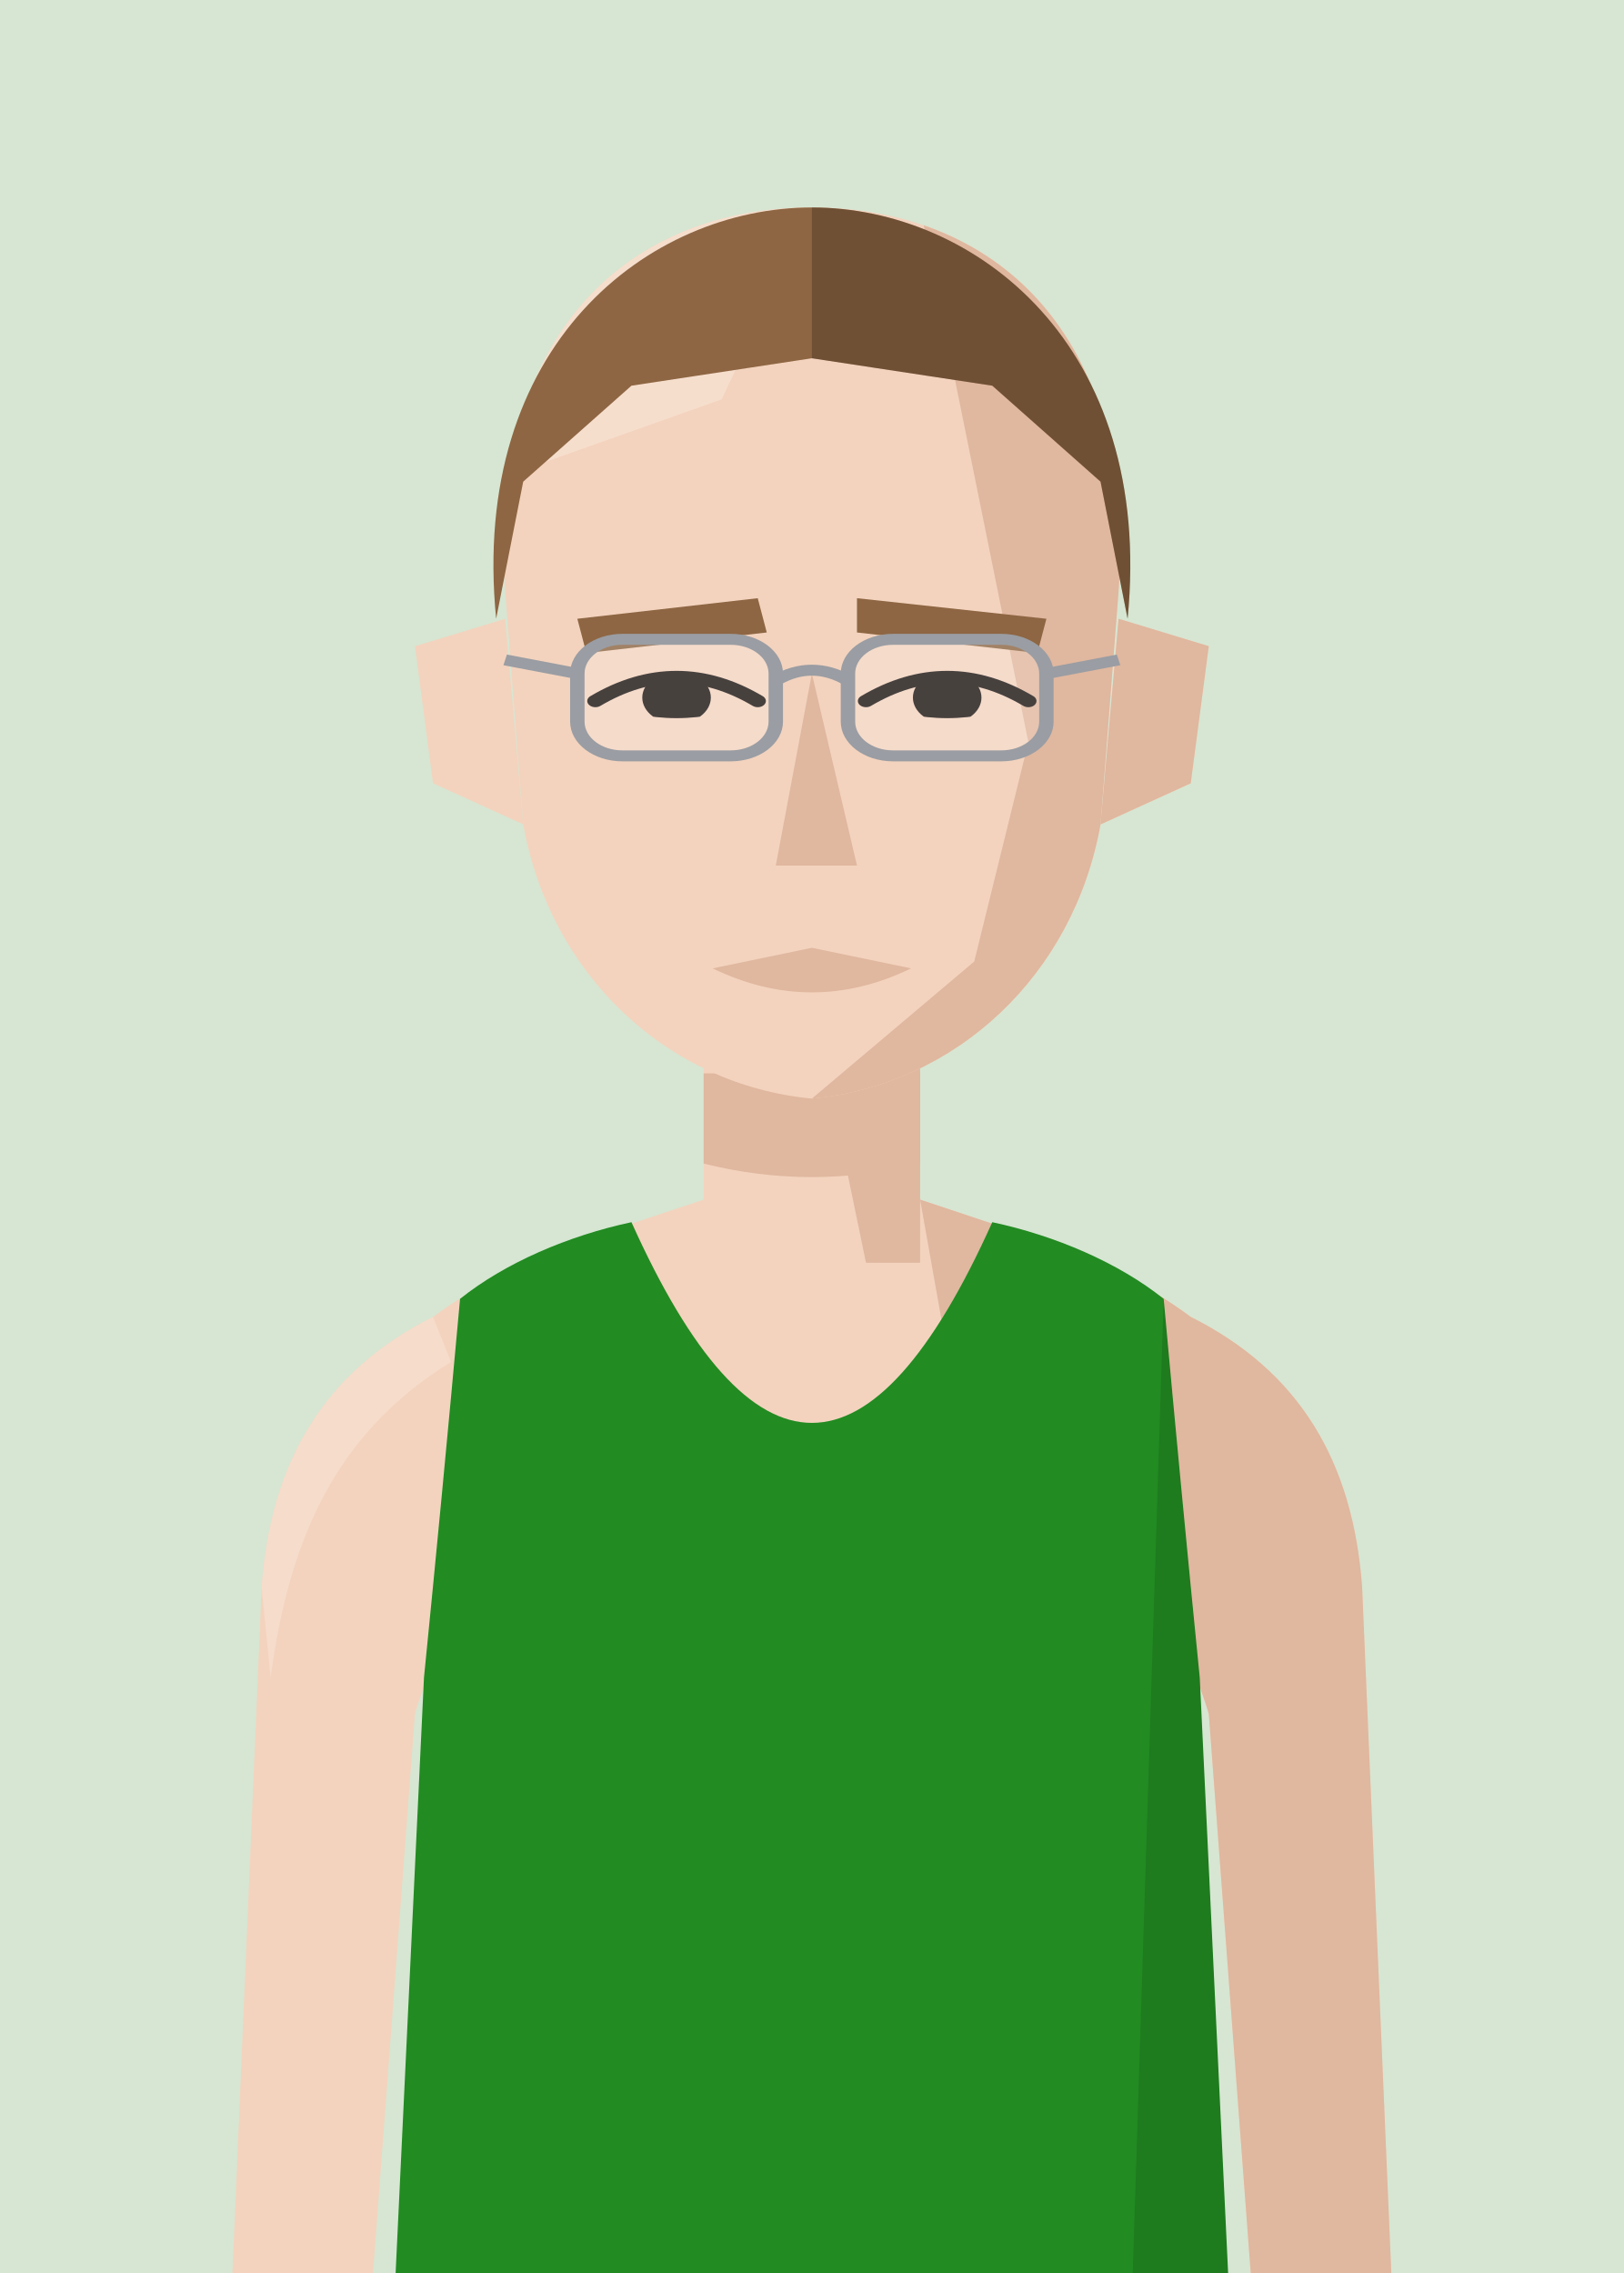
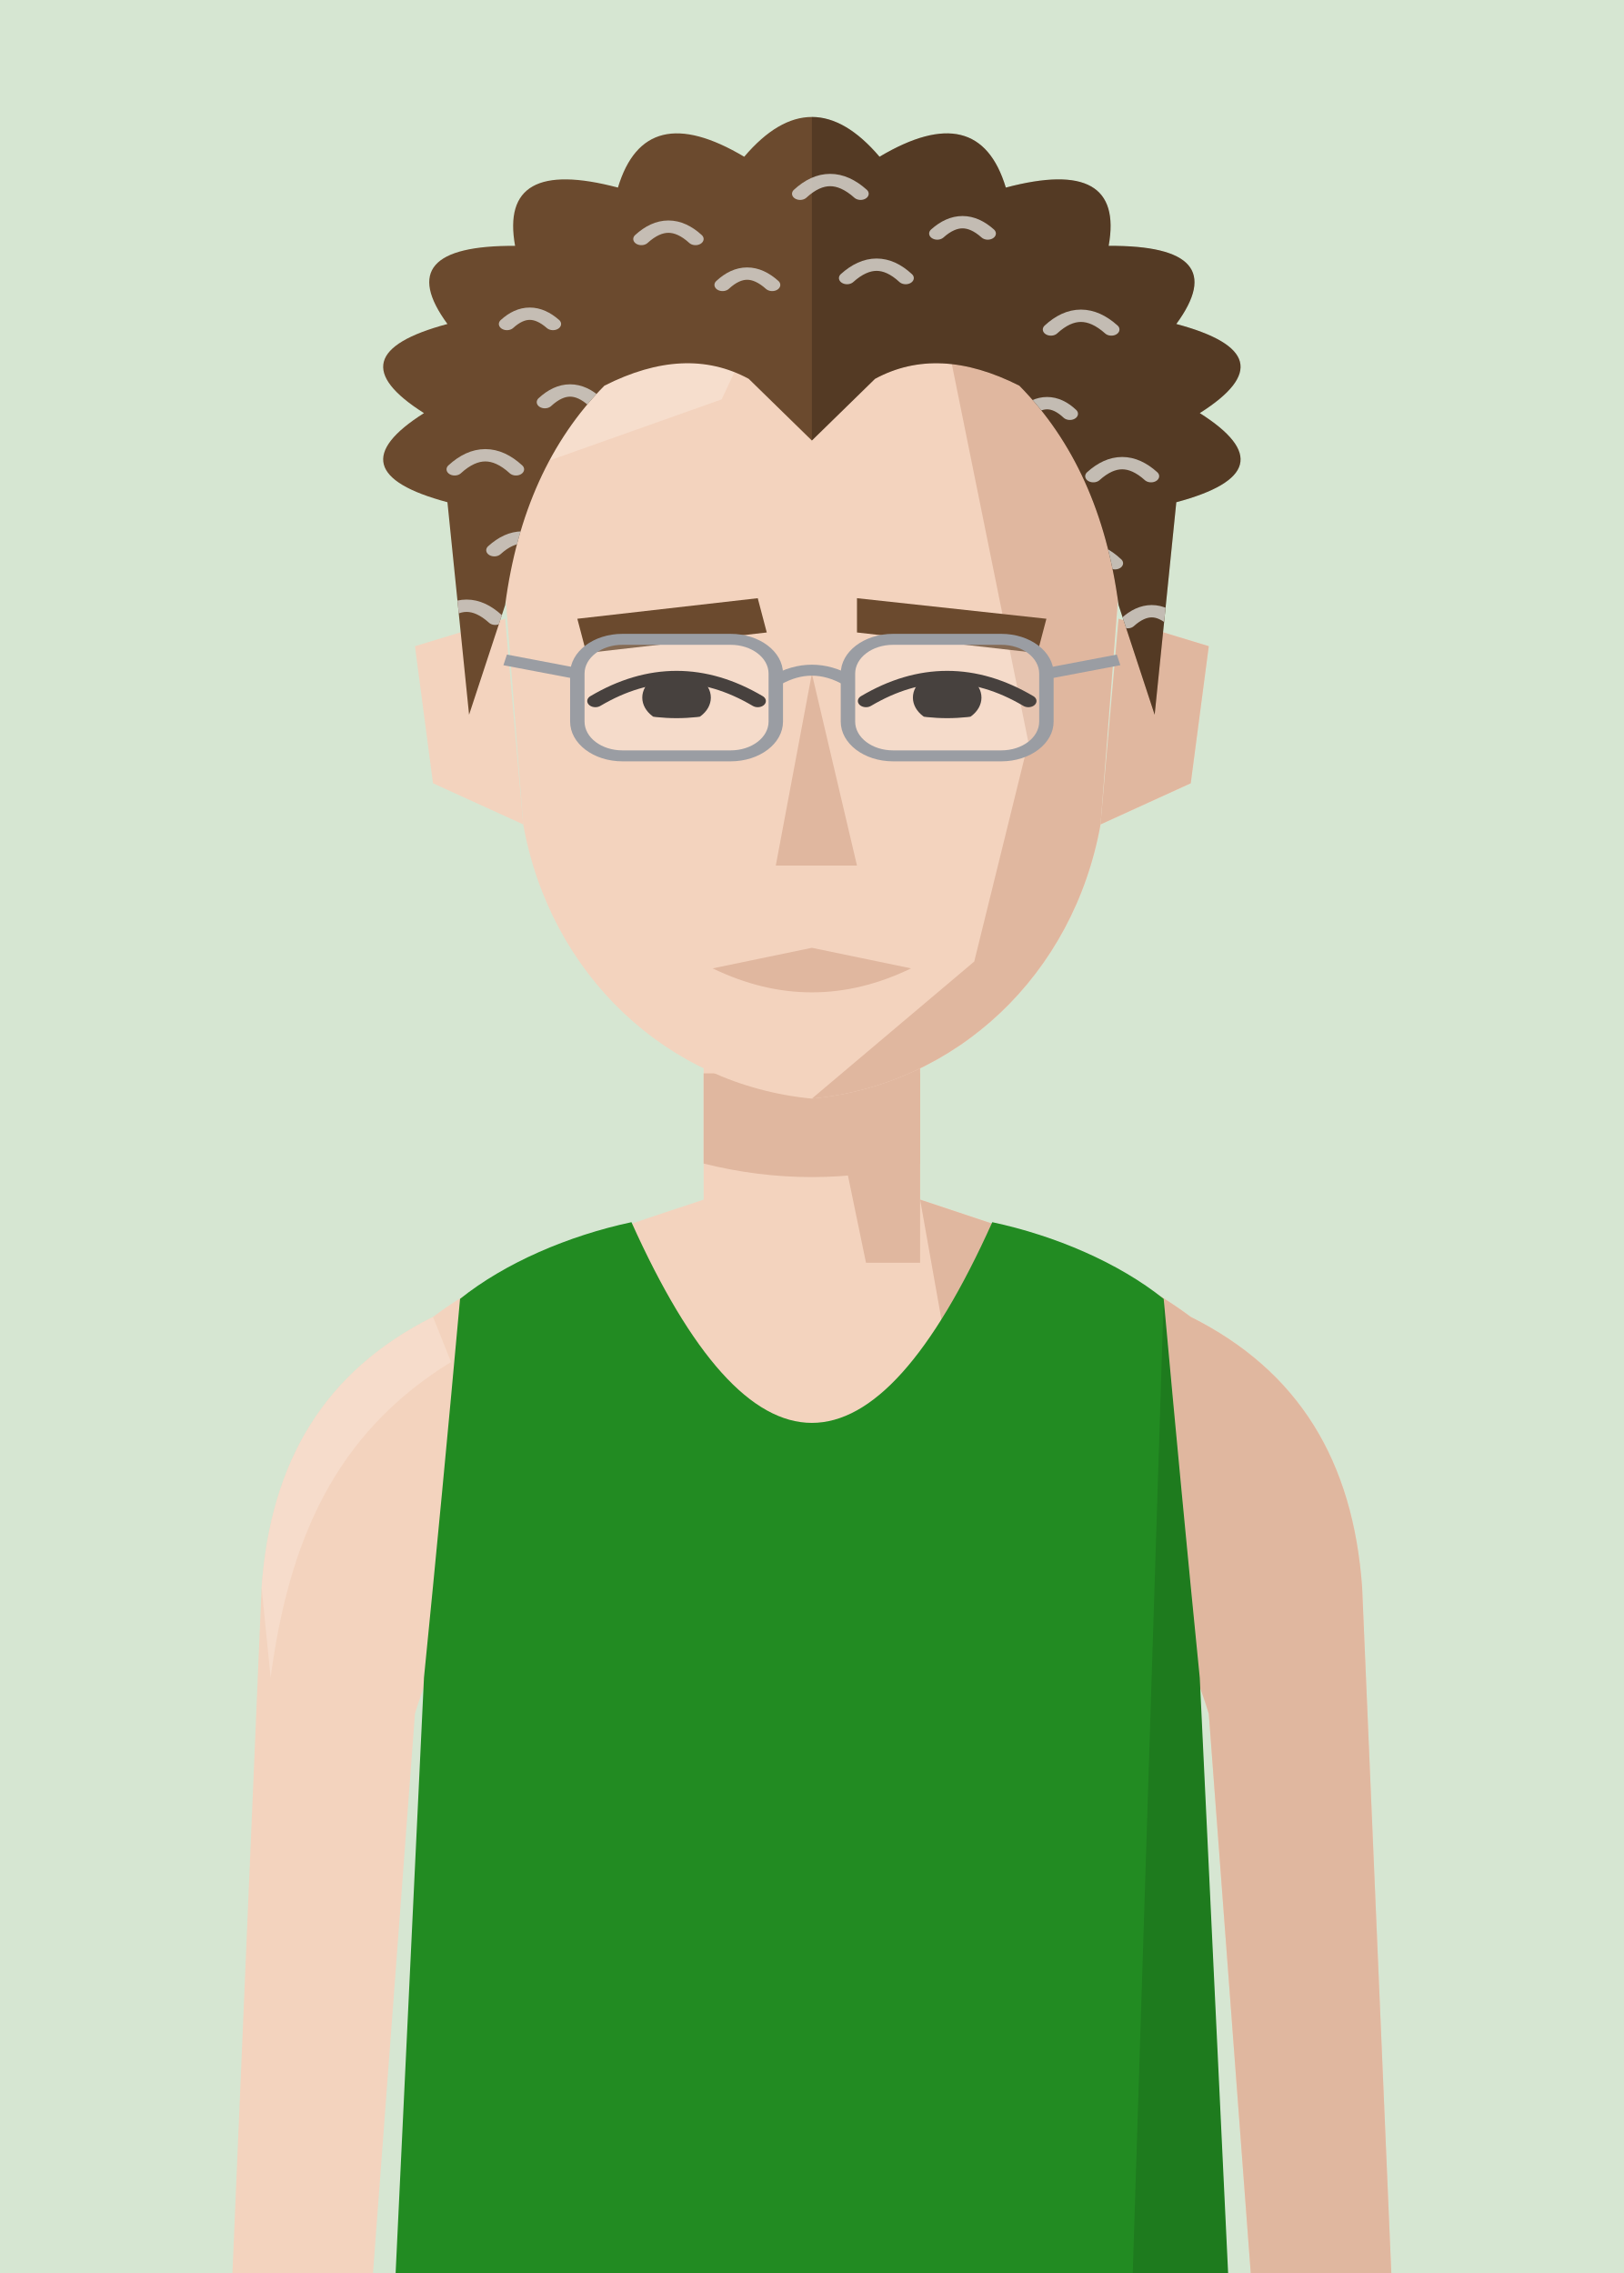
<svg xmlns="http://www.w3.org/2000/svg" viewBox="10 20 180 252">
  <defs>
    <clipPath id="vf">
      <path d="M53,330 L57,246 Q59,226 61,204 C66,200 73,197 80,195.5 Q100,240 120,195.5 C127,197 134,200 139,204 Q141,226 143,246 L147,330 Z" />
    </clipPath>
    <clipPath id="hf">
      <path d="M66,96 C64,58 80,40 100,40 C120,40 136,58 134,96 L132,130 C129,152 116,168 100,170 C84,168 71,152 68,130 Z" />
    </clipPath>
    <clipPath id="rf">
      <rect x="100" y="0" width="100" height="300" />
    </clipPath>
    <clipPath id="ef">
      <path d="M76,112 Q85,105 94,112 Q85,117 76,112 Z" />
      <path d="M106,112 Q115,105 124,112 Q115,117 106,112 Z" />
    </clipPath>
    <clipPath id="cf">
      <rect x="0" y="92" width="200" height="300" />
    </clipPath>
  </defs>
  <rect width="200" height="280" fill="#D6E6D2" />
  <g transform="translate(0,-40)">
    <rect x="88" y="171" width="24" height="37" fill="#F3D3BE" />
    <path d="M88,193 C76,197 66,200 58,206 C46,212 40,222 39,236 L35,330 L50,330 L56,250 Q59,240 64,238 L136,238 Q141,240 144,250 L150,330 L165,330 L161,236 C160,222 154,212 142,206 C134,200 124,197 112,193" fill="#F3D3BE" />
    <g fill="#E0B79F">
      <path d="M112,193 C124,197 134,200 142,206 C154,212 160,222 161,236 L165,330 L150,330 L144,250 Q141,240 136,238 L120,238 Z" />
      <path d="M58,206 C46,212 40,222 39,236 L40,246 C42,231 47,219 60,211 Z" fill="#F8E2D3" opacity=".6" />
      <polygon points="100,171 112,171 112,200 106,200" />
      <path d="M88,179 L112,179 L112,189 Q100,192 88,189 Z" />
    </g>
    <g transform="translate(0,83) scale(1,0.76) translate(0,-40)">
      <g fill="#F3D3BE">
        <path d="M66,100 L56,104 L58,124 L68,130 Z" />
        <path d="M134,100 L144,104 L142,124 L132,130 Z" />
        <path d="M66,96 C64,58 80,40 100,40 C120,40 136,58 134,96 L132,130 C129,152 116,168 100,170 C84,168 71,152 68,130 Z" />
      </g>
      <path d="M134,100 L144,104 L142,124 L132,130 Z" fill="#E0B79F" />
      <g clip-path="url(#hf)">
        <polygon points="112,40 140,40 140,180 100,180 100,170 118,150 124,118 120,92" fill="#E0B79F" />
        <polygon points="60,40 100,40 90,68 60,82" fill="#F8E2D3" opacity=".7" />
      </g>
-       <g fill="#8E6643">
+       <g fill="#6B4A2E">
        <polygon points="74,100 94,97 95,102 75,105" />
        <polygon points="105,97 126,100 125,105 105,102" />
      </g>
      <g clip-path="url(#ef)" fill="#1E1714">
        <circle cx="85" cy="111.5" r="3.8" />
        <circle cx="115" cy="111.5" r="3.8" />
      </g>
      <g fill="none" stroke="#1E1714" stroke-width="1.8" stroke-linecap="round">
        <path d="M76,112 Q85,105 94,112" />
        <path d="M106,112 Q115,105 124,112" />
      </g>
      <polygon points="100,108 105,136 96,136" fill="#E0B79F" />
      <path d="M89,151 L100,148 L111,151 Q100,158 89,151 Z" fill="#E0B79F" />
-       <g fill="#8E6643">
-         <path d="M65,100 C62,60 82,40 100,40 C118,40 138,60 135,100 L132,80 L120,66 L100,62 L80,66 L68,80 Z" />
+       <g fill="#6B4A2E">
+         <path d="M62,114 L59.6,83.0 Q46.8,78.5 57.0,70.0 Q46.8,61.5 59.6,57.0 Q53.2,45.5 67.1,45.6 Q65.3,32.5 78.5,37.1 Q81.5,24.0 92.5,32.6 Q100.0,21.0 107.5,32.6 Q118.5,24.0 121.5,37.1 Q134.7,32.5 132.9,45.6 Q146.8,45.5 140.4,57.0 Q153.2,61.5 143.0,70.0 Q153.2,78.5 140.4,83.0 L138,114 L134,98 Q132,78 123,66 Q114,60 107,65 L100,74 L93,65 Q86,60 77,66 Q68,78 66,98 Z" />
        <g clip-path="url(#rf)" fill="#000" opacity=".22">
-           <path d="M65,100 C62,60 82,40 100,40 C118,40 138,60 135,100 L132,80 L120,66 L100,62 L80,66 L68,80 Z" />
+           <path d="M62,114 L59.6,83.0 Q46.8,78.5 57.0,70.0 Q46.8,61.5 59.6,57.0 Q53.2,45.5 67.1,45.6 Q65.3,32.5 78.5,37.1 Q81.5,24.0 92.5,32.6 Q100.0,21.0 107.5,32.6 Q118.5,24.0 121.5,37.1 Q134.7,32.5 132.9,45.6 Q146.8,45.5 140.4,57.0 Q153.2,61.5 143.0,70.0 Q153.2,78.5 140.4,83.0 L138,114 L134,98 Q132,78 123,66 Q114,60 107,65 L100,74 L93,65 Q86,60 77,66 Q68,78 66,98 Z" />
        </g>
+       </g>
+       <clipPath id="hgf">
+         <path d="M62,114 L59.6,83.0 Q46.8,78.5 57.0,70.0 Q46.8,61.5 59.6,57.0 Q53.2,45.5 67.1,45.6 Q65.3,32.5 78.5,37.1 Q81.5,24.0 92.5,32.6 Q100.0,21.0 107.5,32.6 Q118.5,24.0 121.5,37.1 Q134.7,32.5 132.9,45.6 Q146.8,45.5 140.4,57.0 Q153.2,61.5 143.0,70.0 Q153.2,78.5 140.4,83.0 L138,114 L134,98 Q132,78 123,66 Q114,60 107,65 L100,74 L93,65 Q86,60 77,66 Q68,78 66,98 Z" />
+       </clipPath>
+       <g clip-path="url(#hgf)" fill="none" stroke="#CFCAC2" stroke-width="1.8" stroke-linecap="round" opacity=".9">
+         <path d="M60.4,78.2 q3.4,-4.1 6.8,0" />
+         <path d="M64.8,90.0 q3.1,-3.7 6.2,0" />
+         <path d="M58.6,100.0 q3.1,-3.8 6.3,0" />
+         <path d="M70.4,68.4 q2.8,-3.4 5.6,0" />
+         <path d="M131.2,79.2 q3.2,-3.8 6.4,0" />
+         <path d="M126.7,91.9 q3.5,-4.2 6.9,0" />
+         <path d="M135.0,100.5 q2.7,-3.2 5.3,0" />
+         <path d="M123.5,70.1 q2.6,-3.1 5.1,0" />
+         <path d="M66.2,57.0 q2.5,-3.0 5.1,0" />
+         <path d="M126.5,57.8 q3.3,-4.0 6.7,0" />
+         <path d="M81.1,44.6 q3.0,-3.6 6.0,0" />
+         <path d="M113.9,43.8 q2.8,-3.3 5.6,0" />
+         <path d="M98.7,38.0 q3.3,-4.0 6.7,0" />
+         <path d="M90.1,51.3 q2.7,-3.3 5.5,0" />
+         <path d="M103.9,50.3 q3.3,-3.9 6.5,0" />
      </g>
      <g fill="#FFFFFF" fill-opacity=".18" stroke="#9A9DA3" stroke-width="1.6">
        <rect x="74" y="103" width="22" height="17" rx="5" />
        <rect x="104" y="103" width="22" height="17" rx="5" />
      </g>
      <path d="M96,109 Q100,106 104,109 M74,108 L66,106 M126,108 L134,106" fill="none" stroke="#9A9DA3" stroke-width="1.6" />
    </g>
    <g clip-path="url(#vf)">
      <path d="M53,330 L57,246 Q59,226 61,204 C66,200 73,197 80,195.5 Q100,240 120,195.5 C127,197 134,200 139,204 Q141,226 143,246 L147,330 Z" fill="#228b22" />
      <g transform="matrix(6.2857 0 0 6.5 37.14 193)" />
      <path d="M139,204 Q141,226 143,246 L147,330 L135,330 Z" fill="#000" opacity="0.12" />
    </g>
  </g>
</svg>
